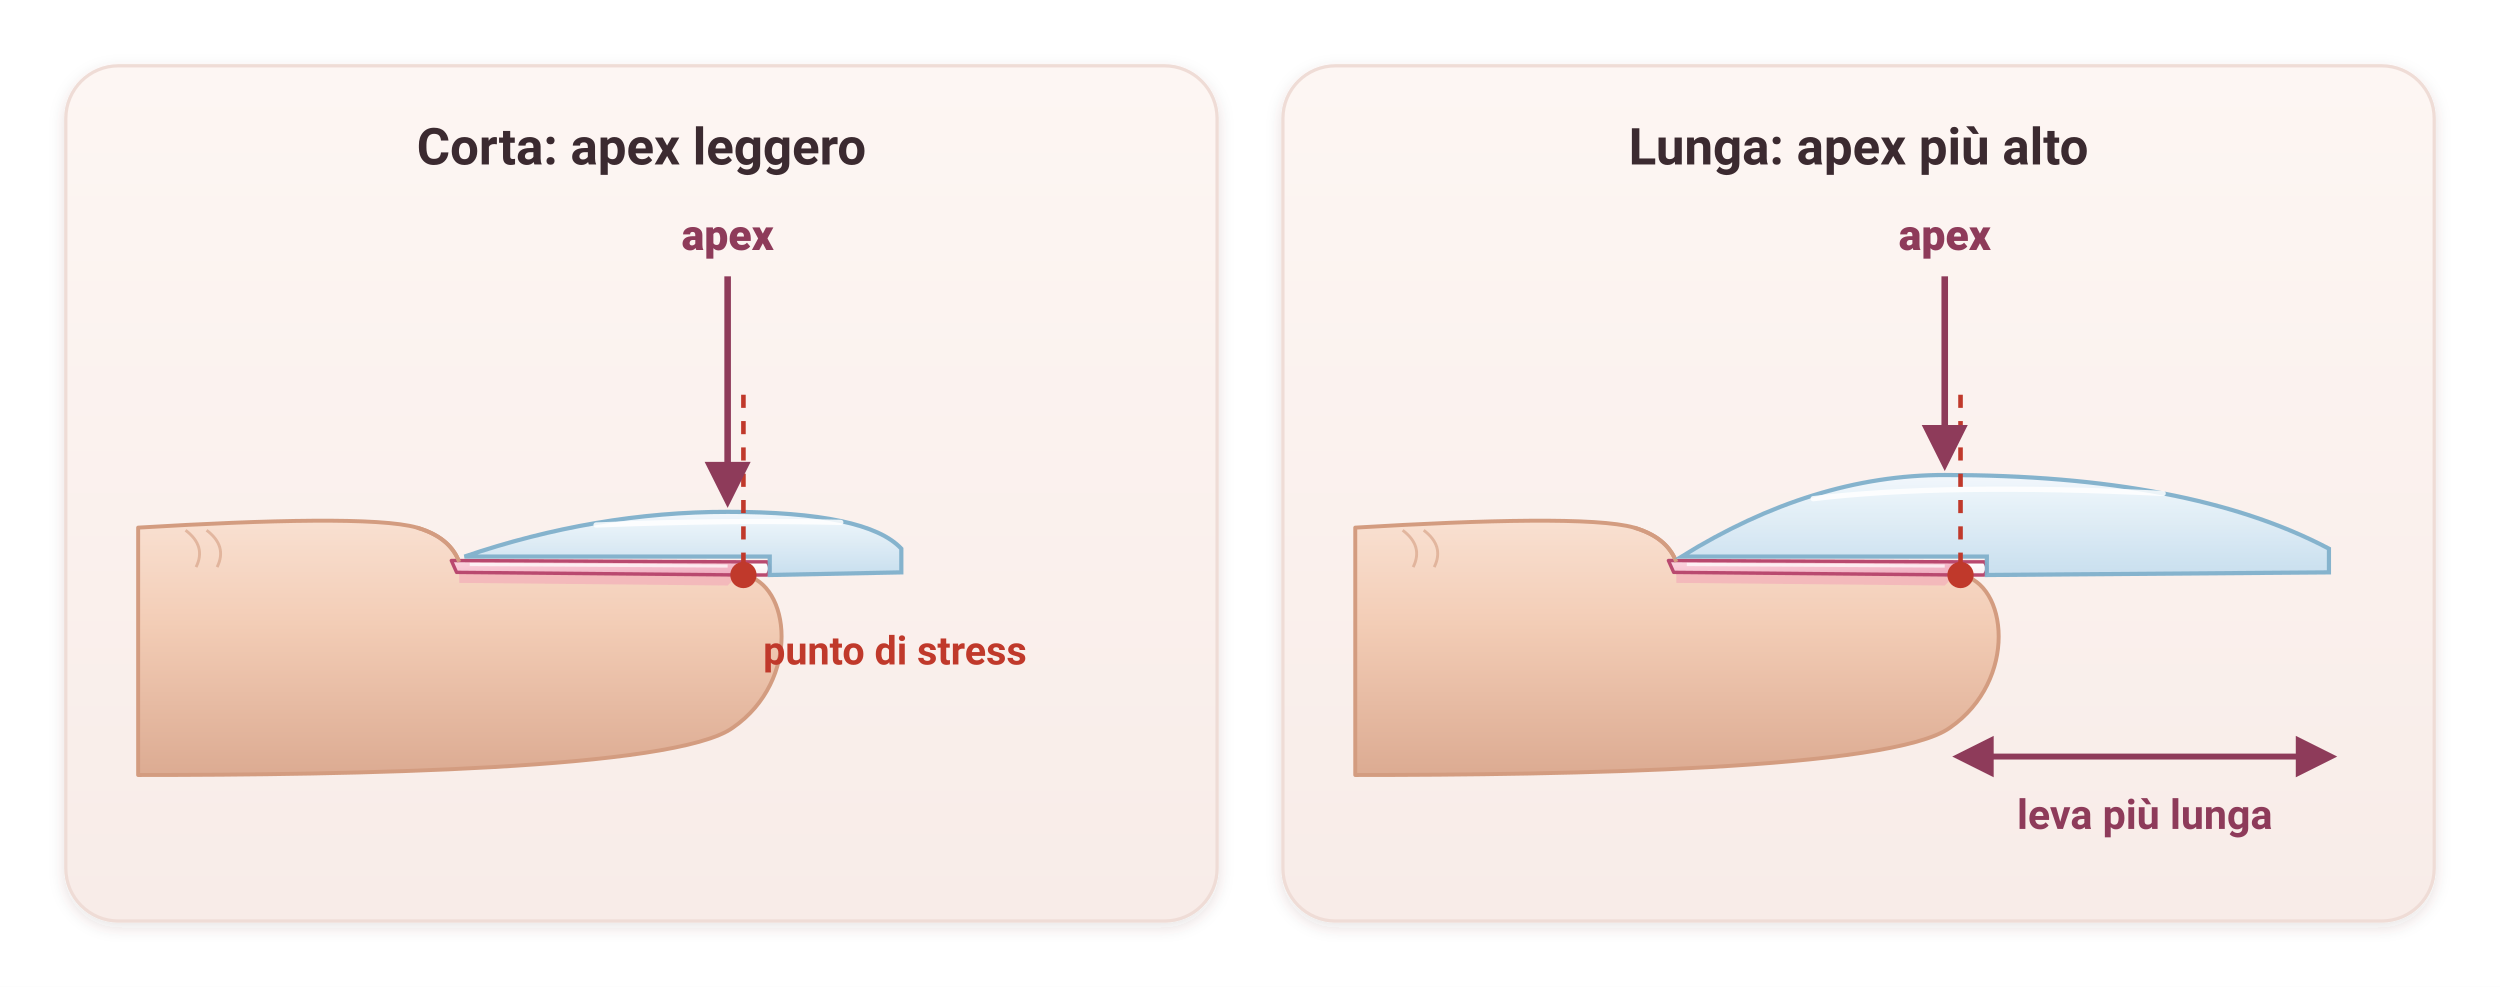
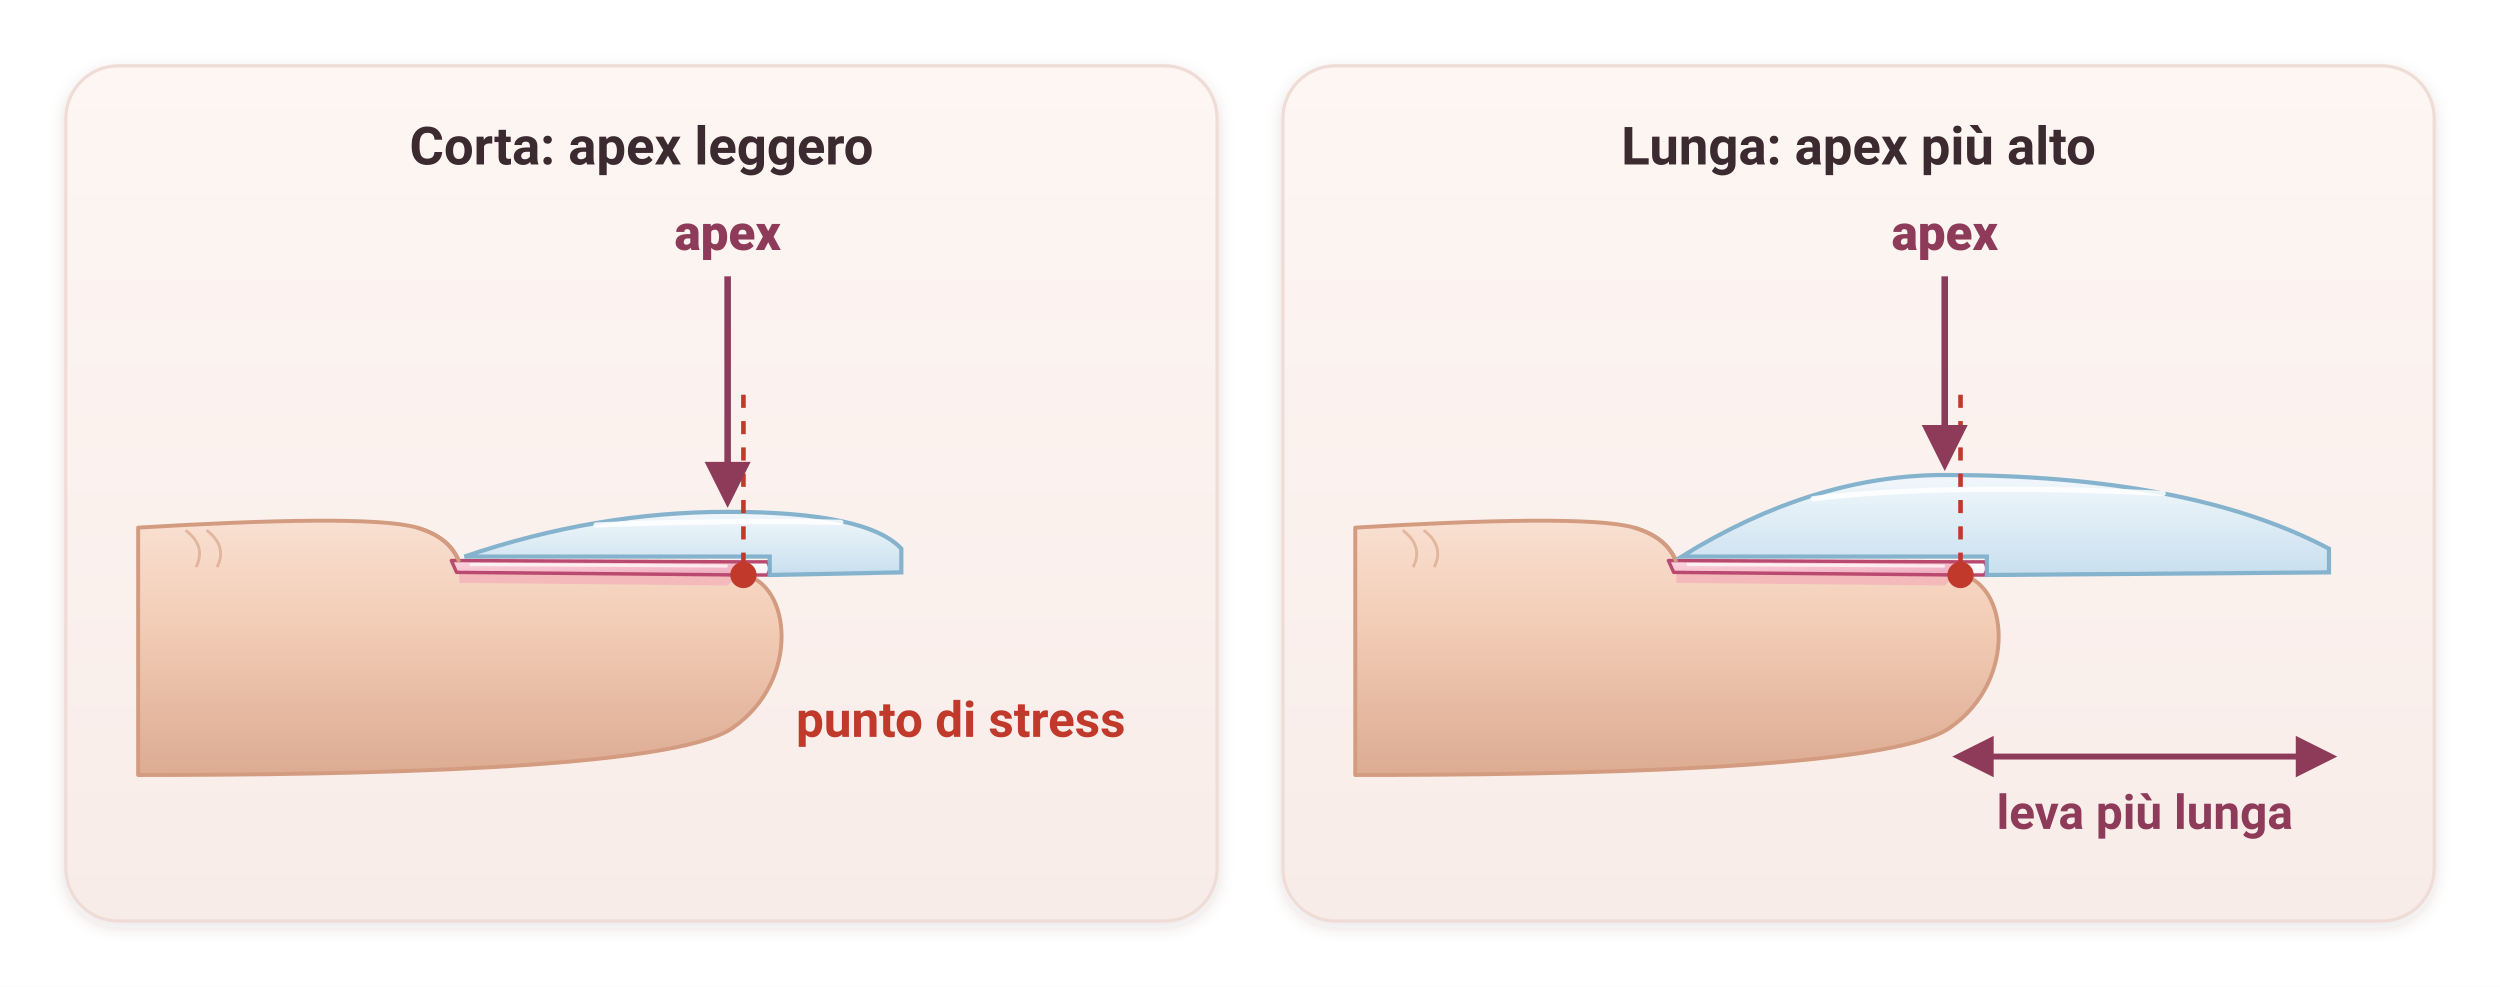
<svg xmlns="http://www.w3.org/2000/svg" viewBox="0 0 760 300" width="760" height="300" font-family="system-ui, -apple-system, 'Segoe UI', Roboto, Arial, sans-serif" role="img">
  <rect width="100%" height="100%" fill="#ffffff" />
  <defs>
    <linearGradient id="nxNail" x1="0" y1="0" x2="1" y2="1">
      <stop offset="0" stop-color="#fbd6e0" />
      <stop offset=".45" stop-color="#f7c1cf" />
      <stop offset="1" stop-color="#eeaabd" />
    </linearGradient>
    <linearGradient id="nxFree" x1="0" y1="0" x2="0" y2="1">
      <stop offset="0" stop-color="#ffffff" />
      <stop offset="1" stop-color="#fbeef2" />
    </linearGradient>
    <linearGradient id="nxPanel" x1="0" y1="0" x2="0" y2="1">
      <stop offset="0" stop-color="#fdf6f3" />
      <stop offset="1" stop-color="#f8ece8" />
    </linearGradient>
    <filter id="nxSh" x="-5%" y="-5%" width="110%" height="115%">
      <feDropShadow dx="0" dy="1.5" stdDeviation="2.2" flood-color="#5a2a3a" flood-opacity=".13" />
    </filter>
  </defs>
  <defs>
    <linearGradient id="bSkinV" x1="0" y1="0" x2="0" y2="1">
      <stop offset="0" stop-color="#f9e0d1" />
      <stop offset=".4" stop-color="#f3cdb6" />
      <stop offset="1" stop-color="#dcab92" />
    </linearGradient>
    <linearGradient id="bProdV" x1="0" y1="0" x2="0" y2="1">
      <stop offset="0" stop-color="#f1f8fd" />
      <stop offset="1" stop-color="#c6dfee" />
    </linearGradient>
  </defs>
  <defs>
    <marker id="ar" viewBox="0 0 10 10" refX="8" refY="5" markerWidth="7" markerHeight="7" orient="auto-start-reverse">
      <path d="M0,0 L10,5 L0,10 z" fill="#8e3b5a" />
    </marker>
    <marker id="arw" viewBox="0 0 10 10" refX="8" refY="5" markerWidth="7" markerHeight="7" orient="auto-start-reverse">
      <path d="M0,0 L10,5 L0,10 z" fill="#7a6369" />
    </marker>
  </defs>
  <defs>
    <clipPath id="k122">
      <rect x="20" y="20" width="350" height="260" rx="16" />
    </clipPath>
  </defs>
  <rect x="20" y="20" width="350" height="260" rx="16" fill="url(#nxPanel)" stroke="#efdcd6" stroke-width="1" filter="url(#nxSh)" />
  <g clip-path="url(#k122)">
    <g transform="translate(130.0,170.0) scale(0.800)">
      <path d="M-110.0,-12.0 C-60.0,-15.0 -18.0,-16.0 -4.0,-12.0 C6.0,-9.0 10.0,-4.0 12.0,1.0 L120.0,6.0 C138.0,9.0 142.0,46.0 116.0,64.0 C94.0,80.0 -30.0,82.0 -110.0,82.0 L-110.0,82.0 Z" fill="url(#bSkinV)" stroke="#d39c80" stroke-width="1.5" stroke-linejoin="round" />
      <path d="M-92.0,-11.0 q8,6 4,14 M-84.0,-11.0 q8,6 4,14" fill="none" stroke="#d39c80" stroke-width="1.1" opacity=".6" />
      <path d="M12.0,5.0 L118.0,6.0 L114.0,10.0 L12.0,9.0 Z" fill="#f2a3b6" opacity=".55" />
      <path d="M9.0,0.5 L120.0,1.0 L120.0,6.0 L11.0,5.0 Z" fill="url(#nxNail)" stroke="#b9496f" stroke-width="1.3" stroke-linejoin="round" />
      <path d="M120.0,1.0 L129.0,1.0 Q131.0,3.5 129.0,6.0 L120.0,6.0 Z" fill="url(#nxFree)" stroke="#b9496f" stroke-width="1.3" stroke-linejoin="round" />
      <line x1="16.0" y1="2.0" x2="114.0" y2="2.6" stroke="#fff" stroke-width="1.2" opacity=".7" />
      <path d="M-4.0,-12.0 C6.0,-9.0 10.0,-4.0 12.0,1.0" fill="none" stroke="#d39c80" stroke-width="1.5" />
      <path d="M14.0,-1.0 Q64.0,-18.0 114.0,-18.0 Q167.0,-18.0 180.0,-4.0 L180.0,5.0 L130.0,6.0 L130.0,-1.0 L14.0,-1.0 Z" fill="url(#bProdV)" stroke="#7fb0cc" stroke-width="1.6" opacity=".95" />
      <path d="M64.0,-13.0 Q114.0,-15.0 157.0,-14.0" fill="none" stroke="#fff" stroke-width="2" stroke-linecap="round" opacity=".85" />
      <circle cx="120.0" cy="6.0" r="5" fill="#c0392b" />
    </g>
    <line x1="226.0" y1="120.0" x2="226.0" y2="176.0" stroke="#c0392b" stroke-width="1.4" stroke-dasharray="4 4" />
    <line x1="221.2" y1="84.0" x2="221.2" y2="151.6" stroke="#8e3b5a" stroke-width="2" marker-end="url(#ar)" />
-     <text x="221.2" y="76.0" font-size="13" text-anchor="middle" font-weight="800" fill="#8e3b5a">apex</text>
-     <text x="232.0" y="202.0" font-size="12" text-anchor="start" font-weight="600" fill="#c0392b">punto di stress</text>
+     <text x="221.2" y="76.0" font-size="15" text-anchor="middle" font-weight="800" fill="#8e3b5a">apex</text>
+     <text x="242.0" y="224.0" font-size="15" text-anchor="start" font-weight="700" fill="#c0392b">punto di stress</text>
  </g>
-   <text x="195.0" y="50.0" font-size="15.5" text-anchor="middle" font-weight="700" fill="#3b2a30">Corta: apex leggero</text>
+   <text x="195.0" y="50.0" font-size="16.0" text-anchor="middle" font-weight="700" fill="#3b2a30">Corta: apex leggero</text>
  <defs>
    <clipPath id="k123">
      <rect x="390" y="20" width="350" height="260" rx="16" />
    </clipPath>
  </defs>
  <rect x="390" y="20" width="350" height="260" rx="16" fill="url(#nxPanel)" stroke="#efdcd6" stroke-width="1" filter="url(#nxSh)" />
  <g clip-path="url(#k123)">
    <g transform="translate(500.0,170.0) scale(0.800)">
      <path d="M-110.0,-12.0 C-60.0,-15.0 -18.0,-16.0 -4.0,-12.0 C6.0,-9.0 10.0,-4.0 12.0,1.0 L120.0,6.0 C138.0,9.0 142.0,46.0 116.0,64.0 C94.0,80.0 -30.0,82.0 -110.0,82.0 L-110.0,82.0 Z" fill="url(#bSkinV)" stroke="#d39c80" stroke-width="1.5" stroke-linejoin="round" />
      <path d="M-92.0,-11.0 q8,6 4,14 M-84.0,-11.0 q8,6 4,14" fill="none" stroke="#d39c80" stroke-width="1.1" opacity=".6" />
      <path d="M12.0,5.0 L118.0,6.0 L114.0,10.0 L12.0,9.0 Z" fill="#f2a3b6" opacity=".55" />
      <path d="M9.0,0.5 L120.0,1.0 L120.0,6.0 L11.0,5.0 Z" fill="url(#nxNail)" stroke="#b9496f" stroke-width="1.3" stroke-linejoin="round" />
      <path d="M120.0,1.0 L129.0,1.0 Q131.0,3.5 129.0,6.0 L120.0,6.0 Z" fill="url(#nxFree)" stroke="#b9496f" stroke-width="1.3" stroke-linejoin="round" />
      <line x1="16.0" y1="2.0" x2="114.0" y2="2.6" stroke="#fff" stroke-width="1.2" opacity=".7" />
      <path d="M-4.0,-12.0 C6.0,-9.0 10.0,-4.0 12.0,1.0" fill="none" stroke="#d39c80" stroke-width="1.5" />
      <path d="M14.0,-1.0 Q64.0,-32.0 114.0,-32.0 Q207.0,-32.0 260.0,-4.0 L260.0,5.0 L130.0,6.0 L130.0,-1.0 L14.0,-1.0 Z" fill="url(#bProdV)" stroke="#7fb0cc" stroke-width="1.6" opacity=".95" />
      <path d="M64.0,-23.0 Q114.0,-29.0 197.0,-25.0" fill="none" stroke="#fff" stroke-width="2" stroke-linecap="round" opacity=".85" />
      <circle cx="120.0" cy="6.0" r="5" fill="#c0392b" />
    </g>
    <line x1="596.0" y1="230.0" x2="708.0" y2="230.0" stroke="#8e3b5a" stroke-width="1.8" marker-start="url(#ar)" marker-end="url(#ar)" />
-     <text x="652.0" y="252.0" font-size="12.5" text-anchor="middle" font-weight="700" fill="#8e3b5a">leva più lunga</text>
+     <text x="652.0" y="252.0" font-size="14.5" text-anchor="middle" font-weight="700" fill="#8e3b5a">leva più lunga</text>
    <line x1="596.0" y1="120.0" x2="596.0" y2="176.0" stroke="#c0392b" stroke-width="1.4" stroke-dasharray="4 4" />
    <line x1="591.2" y1="84.0" x2="591.2" y2="140.4" stroke="#8e3b5a" stroke-width="2" marker-end="url(#ar)" />
-     <text x="591.2" y="76.0" font-size="13" text-anchor="middle" font-weight="800" fill="#8e3b5a">apex</text>
+     <text x="591.2" y="76.0" font-size="15" text-anchor="middle" font-weight="800" fill="#8e3b5a">apex</text>
  </g>
-   <text x="565.0" y="50.0" font-size="15.5" text-anchor="middle" font-weight="700" fill="#3b2a30">Lunga: apex più alto</text>
+   <text x="565.0" y="50.0" font-size="16.0" text-anchor="middle" font-weight="700" fill="#3b2a30">Lunga: apex più alto</text>
</svg>
